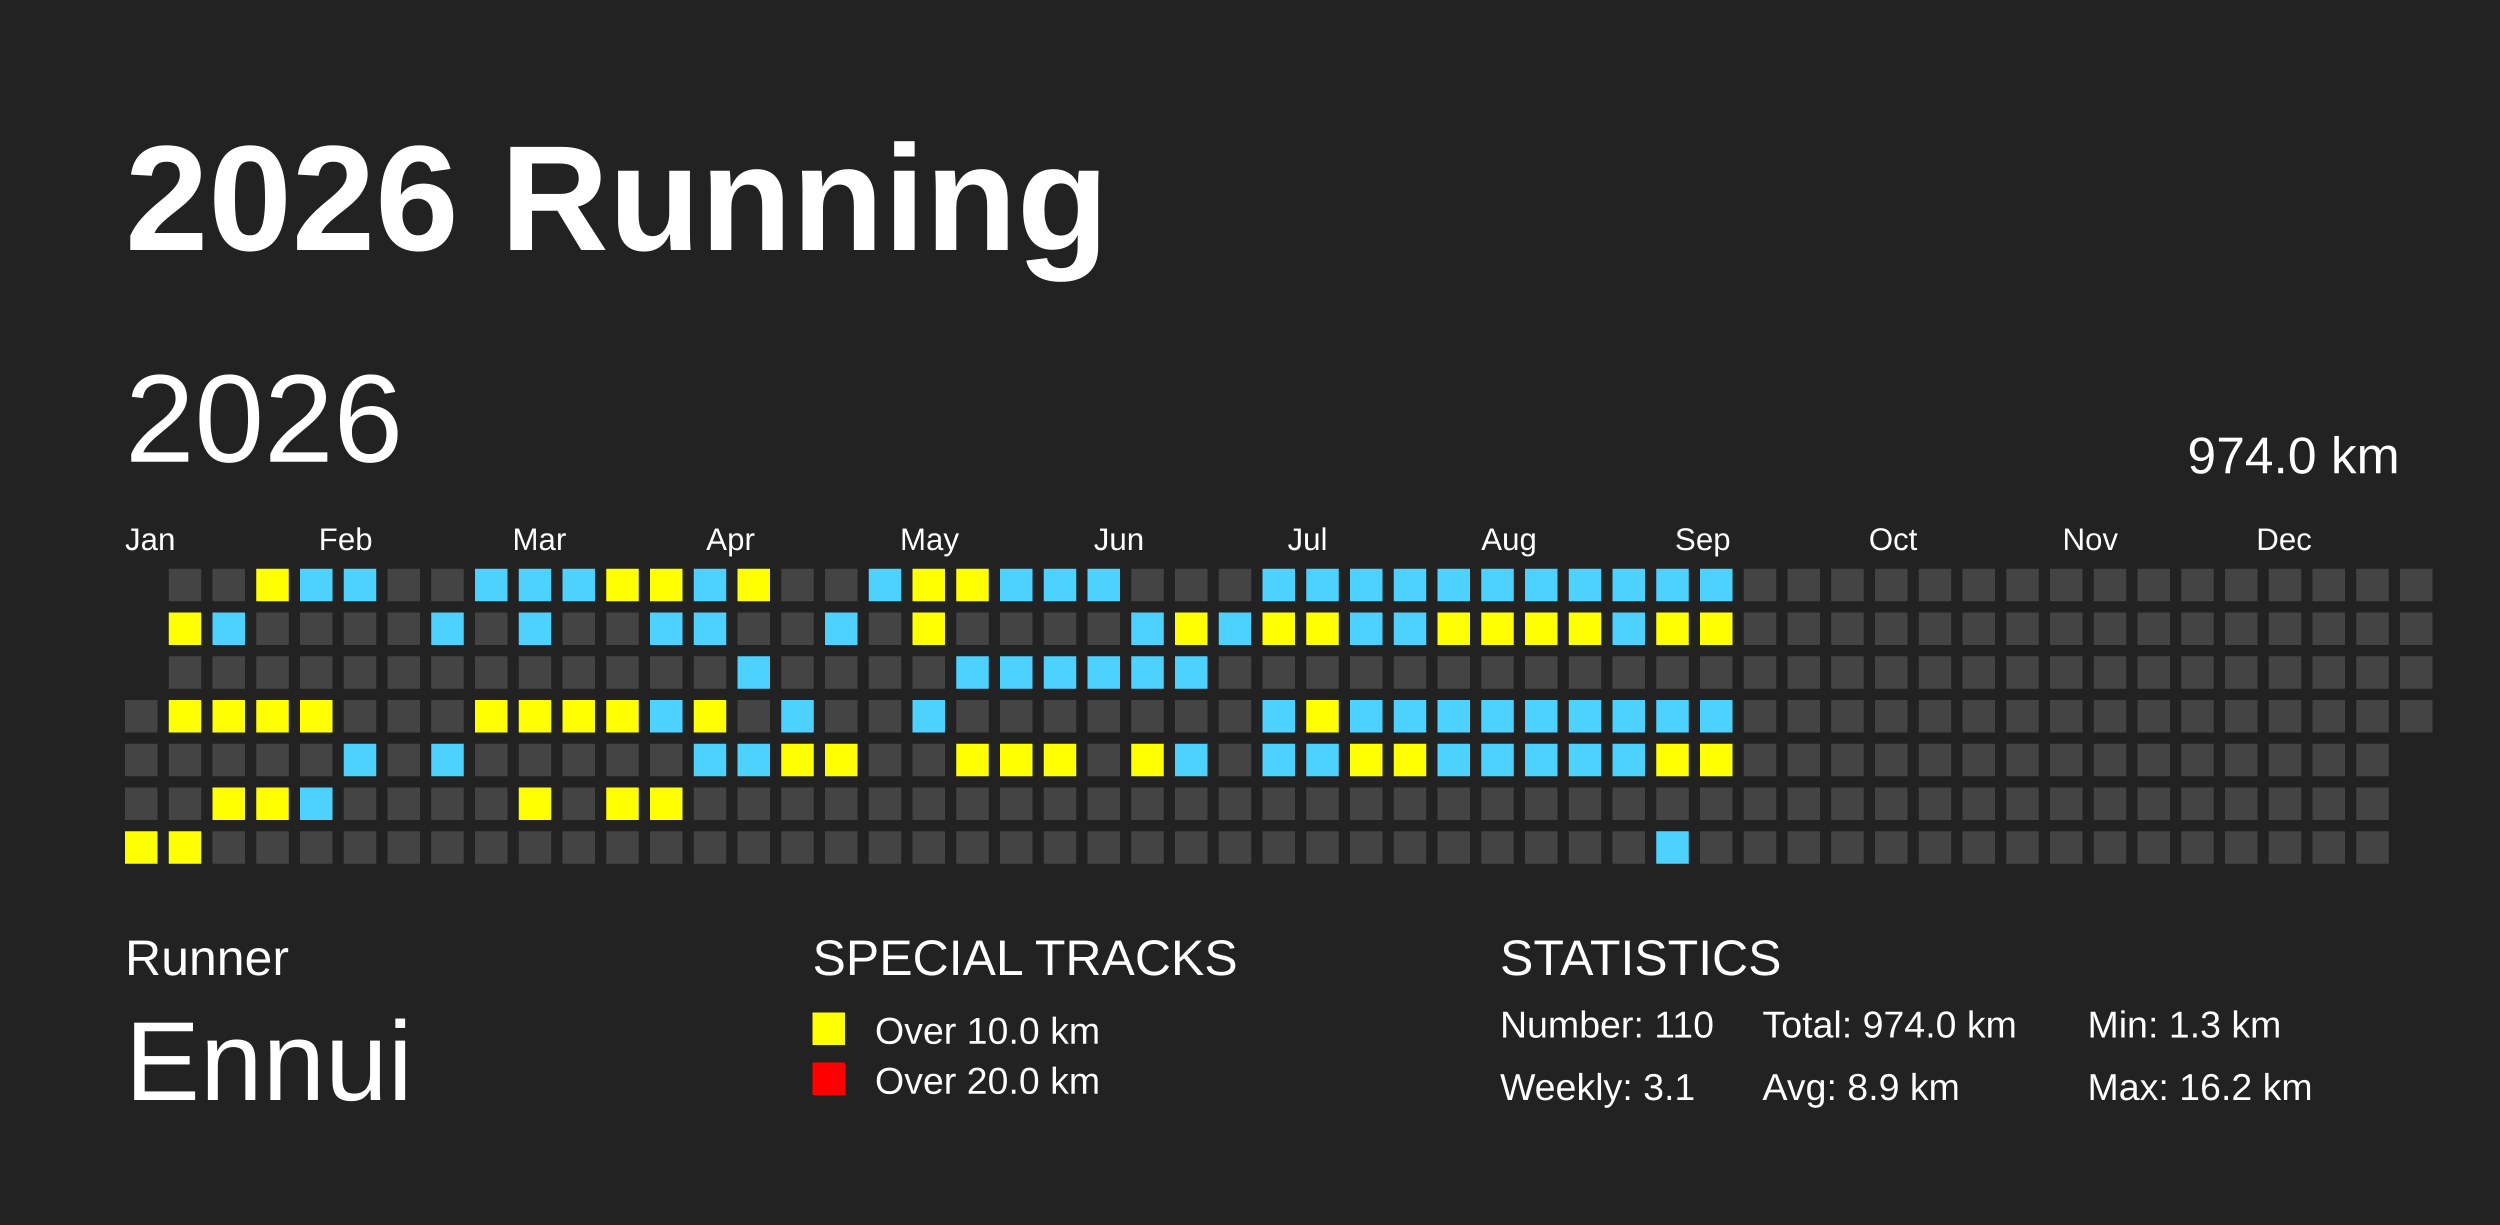
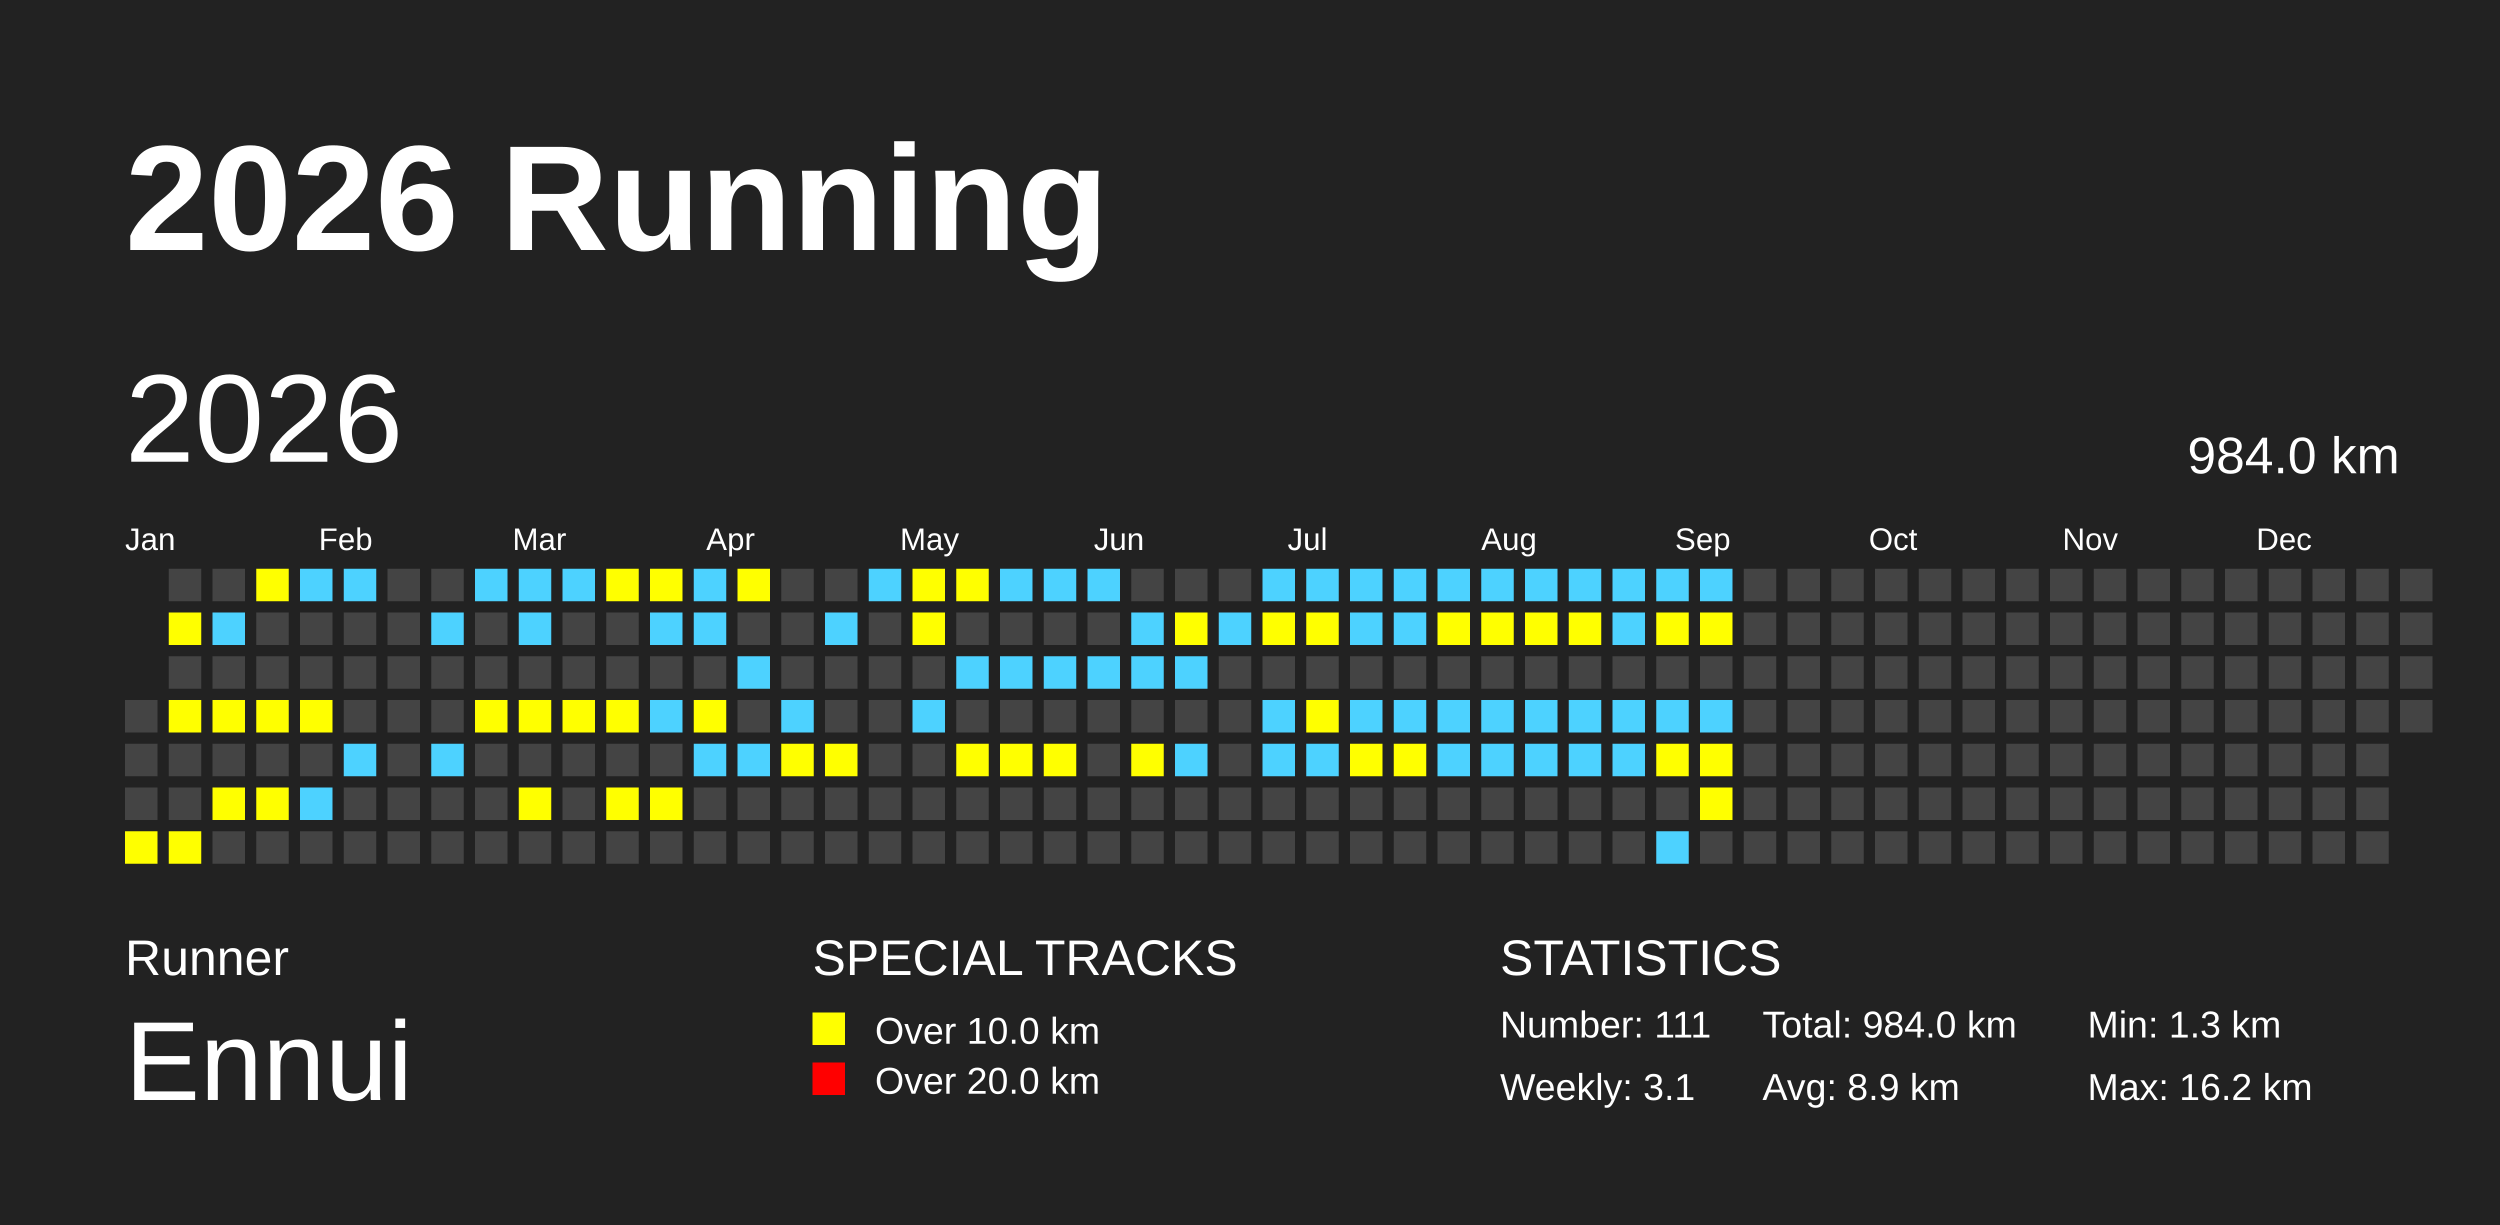
<svg xmlns="http://www.w3.org/2000/svg" baseProfile="full" height="98mm" version="1.1" viewBox="0,0,200,98" width="200mm">
  <defs />
  <rect fill="#222222" height="98" width="200" x="0" y="0" />
  <text fill="#FFFFFF" style="font-size:12px; font-family:Arial; font-weight:bold;" x="10" y="20">2026 Running</text>
  <text fill="#FFFFFF" style="font-size:4px; font-family:Arial" x="10" y="78">Runner</text>
  <text fill="#FFFFFF" style="font-size:9px; font-family:Arial" x="10" y="88">Ennui</text>
  <text fill="#FFFFFF" style="font-size:4px; font-family:Arial" x="65" y="78">SPECIAL TRACKS</text>
  <rect fill="yellow" height="2.6" width="2.6" x="65" y="81" />
  <text fill="#FFFFFF" style="font-size:3px; font-family:Arial" x="70" y="83.5">Over 10.0 km</text>
  <rect fill="red" height="2.6" width="2.6" x="65" y="85" />
  <text fill="#FFFFFF" style="font-size:3px; font-family:Arial" x="70" y="87.5">Over 20.0 km</text>
  <text fill="#FFFFFF" style="font-size:4px; font-family:Arial" x="120" y="78">STATISTICS</text>
-   <text fill="#FFFFFF" style="font-size:3px; font-family:Arial" x="120" y="83">Number: 110</text>
+   <text fill="#FFFFFF" style="font-size:3px; font-family:Arial" x="120" y="83">Number: 111</text>
  <text fill="#FFFFFF" style="font-size:3px; font-family:Arial" x="120" y="88">Weekly: 3.1</text>
-   <text fill="#FFFFFF" style="font-size:3px; font-family:Arial" x="141" y="83">Total: 974.0 km</text>
+   <text fill="#FFFFFF" style="font-size:3px; font-family:Arial" x="141" y="83">Total: 984.0 km</text>
  <text fill="#FFFFFF" style="font-size:3px; font-family:Arial" x="141" y="88">Avg: 8.9 km</text>
  <text fill="#FFFFFF" style="font-size:3px; font-family:Arial" x="167" y="83">Min: 1.3 km</text>
  <text fill="#FFFFFF" style="font-size:3px; font-family:Arial" x="167" y="88">Max: 16.2 km</text>
  <text dominant-baseline="hanging" fill="#FFFFFF" style="font-size:10.0px; font-family:Arial;" x="10" y="30">2026</text>
-   <text dominant-baseline="hanging" fill="#FFFFFF" style="font-size:4.125px; font-family:Arial;" x="175" y="35">974.0 km</text>
+   <text dominant-baseline="hanging" fill="#FFFFFF" style="font-size:4.125px; font-family:Arial;" x="175" y="35">984.0 km</text>
  <text fill="#FFFFFF" style="font-size:2.5px; font-family:Arial" x="10.0" y="44">Jan</text>
  <text fill="#FFFFFF" style="font-size:2.5px; font-family:Arial" x="25.5" y="44">Feb</text>
  <text fill="#FFFFFF" style="font-size:2.5px; font-family:Arial" x="41.0" y="44">Mar</text>
  <text fill="#FFFFFF" style="font-size:2.5px; font-family:Arial" x="56.5" y="44">Apr</text>
  <text fill="#FFFFFF" style="font-size:2.5px; font-family:Arial" x="72.0" y="44">May</text>
  <text fill="#FFFFFF" style="font-size:2.5px; font-family:Arial" x="87.5" y="44">Jun</text>
  <text fill="#FFFFFF" style="font-size:2.5px; font-family:Arial" x="103.0" y="44">Jul</text>
  <text fill="#FFFFFF" style="font-size:2.5px; font-family:Arial" x="118.5" y="44">Aug</text>
  <text fill="#FFFFFF" style="font-size:2.5px; font-family:Arial" x="134.0" y="44">Sep</text>
  <text fill="#FFFFFF" style="font-size:2.5px; font-family:Arial" x="149.5" y="44">Oct</text>
  <text fill="#FFFFFF" style="font-size:2.5px; font-family:Arial" x="165.0" y="44">Nov</text>
  <text fill="#FFFFFF" style="font-size:2.5px; font-family:Arial" x="180.5" y="44">Dec</text>
  <rect fill="#444444" height="2.6" width="2.6" x="10.0" y="56.0" />
  <rect fill="#444444" height="2.6" width="2.6" x="10.0" y="59.5" />
  <rect fill="#444444" height="2.6" width="2.6" x="10.0" y="63.0" />
  <rect fill="yellow" height="2.6" width="2.6" x="10.0" y="66.5" />
  <rect fill="#444444" height="2.6" width="2.6" x="13.5" y="45.5" />
  <rect fill="yellow" height="2.6" width="2.6" x="13.5" y="49.0" />
  <rect fill="#444444" height="2.6" width="2.6" x="13.5" y="52.5" />
  <rect fill="yellow" height="2.6" width="2.6" x="13.5" y="56.0" />
  <rect fill="#444444" height="2.6" width="2.6" x="13.5" y="59.5" />
  <rect fill="#444444" height="2.6" width="2.6" x="13.5" y="63.0" />
  <rect fill="yellow" height="2.6" width="2.6" x="13.5" y="66.5" />
  <rect fill="#444444" height="2.6" width="2.6" x="17.0" y="45.5" />
  <rect fill="#4DD2FF" height="2.6" width="2.6" x="17.0" y="49.0" />
  <rect fill="#444444" height="2.6" width="2.6" x="17.0" y="52.5" />
  <rect fill="yellow" height="2.6" width="2.6" x="17.0" y="56.0" />
  <rect fill="#444444" height="2.6" width="2.6" x="17.0" y="59.5" />
  <rect fill="yellow" height="2.6" width="2.6" x="17.0" y="63.0" />
  <rect fill="#444444" height="2.6" width="2.6" x="17.0" y="66.5" />
  <rect fill="yellow" height="2.6" width="2.6" x="20.5" y="45.5" />
  <rect fill="#444444" height="2.6" width="2.6" x="20.5" y="49.0" />
  <rect fill="#444444" height="2.6" width="2.6" x="20.5" y="52.5" />
  <rect fill="yellow" height="2.6" width="2.6" x="20.5" y="56.0" />
  <rect fill="#444444" height="2.6" width="2.6" x="20.5" y="59.5" />
  <rect fill="yellow" height="2.6" width="2.6" x="20.5" y="63.0" />
  <rect fill="#444444" height="2.6" width="2.6" x="20.5" y="66.5" />
  <rect fill="#4DD2FF" height="2.6" width="2.6" x="24.0" y="45.5" />
  <rect fill="#444444" height="2.6" width="2.6" x="24.0" y="49.0" />
  <rect fill="#444444" height="2.6" width="2.6" x="24.0" y="52.5" />
  <rect fill="yellow" height="2.6" width="2.6" x="24.0" y="56.0" />
  <rect fill="#444444" height="2.6" width="2.6" x="24.0" y="59.5" />
  <rect fill="#4DD2FF" height="2.6" width="2.6" x="24.0" y="63.0" />
  <rect fill="#444444" height="2.6" width="2.6" x="24.0" y="66.5" />
  <rect fill="#4DD2FF" height="2.6" width="2.6" x="27.5" y="45.5" />
  <rect fill="#444444" height="2.6" width="2.6" x="27.5" y="49.0" />
  <rect fill="#444444" height="2.6" width="2.6" x="27.5" y="52.5" />
  <rect fill="#444444" height="2.6" width="2.6" x="27.5" y="56.0" />
  <rect fill="#4DD2FF" height="2.6" width="2.6" x="27.5" y="59.5" />
  <rect fill="#444444" height="2.6" width="2.6" x="27.5" y="63.0" />
  <rect fill="#444444" height="2.6" width="2.6" x="27.5" y="66.5" />
  <rect fill="#444444" height="2.6" width="2.6" x="31.0" y="45.5" />
  <rect fill="#444444" height="2.6" width="2.6" x="31.0" y="49.0" />
  <rect fill="#444444" height="2.6" width="2.6" x="31.0" y="52.5" />
  <rect fill="#444444" height="2.6" width="2.6" x="31.0" y="56.0" />
  <rect fill="#444444" height="2.6" width="2.6" x="31.0" y="59.5" />
  <rect fill="#444444" height="2.6" width="2.6" x="31.0" y="63.0" />
  <rect fill="#444444" height="2.6" width="2.6" x="31.0" y="66.5" />
  <rect fill="#444444" height="2.6" width="2.6" x="34.5" y="45.5" />
  <rect fill="#4DD2FF" height="2.6" width="2.6" x="34.5" y="49.0" />
  <rect fill="#444444" height="2.6" width="2.6" x="34.5" y="52.5" />
  <rect fill="#444444" height="2.6" width="2.6" x="34.5" y="56.0" />
  <rect fill="#4DD2FF" height="2.6" width="2.6" x="34.5" y="59.5" />
  <rect fill="#444444" height="2.6" width="2.6" x="34.5" y="63.0" />
  <rect fill="#444444" height="2.6" width="2.6" x="34.5" y="66.5" />
  <rect fill="#4DD2FF" height="2.6" width="2.6" x="38.0" y="45.5" />
  <rect fill="#444444" height="2.6" width="2.6" x="38.0" y="49.0" />
  <rect fill="#444444" height="2.6" width="2.6" x="38.0" y="52.5" />
  <rect fill="yellow" height="2.6" width="2.6" x="38.0" y="56.0" />
  <rect fill="#444444" height="2.6" width="2.6" x="38.0" y="59.5" />
  <rect fill="#444444" height="2.6" width="2.6" x="38.0" y="63.0" />
  <rect fill="#444444" height="2.6" width="2.6" x="38.0" y="66.5" />
  <rect fill="#4DD2FF" height="2.6" width="2.6" x="41.5" y="45.5" />
  <rect fill="#4DD2FF" height="2.6" width="2.6" x="41.5" y="49.0" />
  <rect fill="#444444" height="2.6" width="2.6" x="41.5" y="52.5" />
  <rect fill="yellow" height="2.6" width="2.6" x="41.5" y="56.0" />
  <rect fill="#444444" height="2.6" width="2.6" x="41.5" y="59.5" />
  <rect fill="yellow" height="2.6" width="2.6" x="41.5" y="63.0" />
  <rect fill="#444444" height="2.6" width="2.6" x="41.5" y="66.5" />
  <rect fill="#4DD2FF" height="2.6" width="2.6" x="45.0" y="45.5" />
  <rect fill="#444444" height="2.6" width="2.6" x="45.0" y="49.0" />
  <rect fill="#444444" height="2.6" width="2.6" x="45.0" y="52.5" />
  <rect fill="yellow" height="2.6" width="2.6" x="45.0" y="56.0" />
  <rect fill="#444444" height="2.6" width="2.6" x="45.0" y="59.5" />
  <rect fill="#444444" height="2.6" width="2.6" x="45.0" y="63.0" />
  <rect fill="#444444" height="2.6" width="2.6" x="45.0" y="66.5" />
  <rect fill="yellow" height="2.6" width="2.6" x="48.5" y="45.5" />
  <rect fill="#444444" height="2.6" width="2.6" x="48.5" y="49.0" />
  <rect fill="#444444" height="2.6" width="2.6" x="48.5" y="52.5" />
  <rect fill="yellow" height="2.6" width="2.6" x="48.5" y="56.0" />
  <rect fill="#444444" height="2.6" width="2.6" x="48.5" y="59.5" />
  <rect fill="yellow" height="2.6" width="2.6" x="48.5" y="63.0" />
  <rect fill="#444444" height="2.6" width="2.6" x="48.5" y="66.5" />
  <rect fill="yellow" height="2.6" width="2.6" x="52.0" y="45.5" />
  <rect fill="#4DD2FF" height="2.6" width="2.6" x="52.0" y="49.0" />
  <rect fill="#444444" height="2.6" width="2.6" x="52.0" y="52.5" />
  <rect fill="#4DD2FF" height="2.6" width="2.6" x="52.0" y="56.0" />
  <rect fill="#444444" height="2.6" width="2.6" x="52.0" y="59.5" />
  <rect fill="yellow" height="2.6" width="2.6" x="52.0" y="63.0" />
  <rect fill="#444444" height="2.6" width="2.6" x="52.0" y="66.5" />
  <rect fill="#4DD2FF" height="2.6" width="2.6" x="55.5" y="45.5" />
  <rect fill="#4DD2FF" height="2.6" width="2.6" x="55.5" y="49.0" />
  <rect fill="#444444" height="2.6" width="2.6" x="55.5" y="52.5" />
  <rect fill="yellow" height="2.6" width="2.6" x="55.5" y="56.0" />
  <rect fill="#4DD2FF" height="2.6" width="2.6" x="55.5" y="59.5" />
  <rect fill="#444444" height="2.6" width="2.6" x="55.5" y="63.0" />
  <rect fill="#444444" height="2.6" width="2.6" x="55.5" y="66.5" />
  <rect fill="yellow" height="2.6" width="2.6" x="59.0" y="45.5" />
  <rect fill="#444444" height="2.6" width="2.6" x="59.0" y="49.0" />
  <rect fill="#4DD2FF" height="2.6" width="2.6" x="59.0" y="52.5" />
  <rect fill="#444444" height="2.6" width="2.6" x="59.0" y="56.0" />
  <rect fill="#4DD2FF" height="2.6" width="2.6" x="59.0" y="59.5" />
  <rect fill="#444444" height="2.6" width="2.6" x="59.0" y="63.0" />
  <rect fill="#444444" height="2.6" width="2.6" x="59.0" y="66.5" />
  <rect fill="#444444" height="2.6" width="2.6" x="62.5" y="45.5" />
  <rect fill="#444444" height="2.6" width="2.6" x="62.5" y="49.0" />
  <rect fill="#444444" height="2.6" width="2.6" x="62.5" y="52.5" />
  <rect fill="#4DD2FF" height="2.6" width="2.6" x="62.5" y="56.0" />
  <rect fill="yellow" height="2.6" width="2.6" x="62.5" y="59.5" />
  <rect fill="#444444" height="2.6" width="2.6" x="62.5" y="63.0" />
  <rect fill="#444444" height="2.6" width="2.6" x="62.5" y="66.5" />
  <rect fill="#444444" height="2.6" width="2.6" x="66.0" y="45.5" />
  <rect fill="#4DD2FF" height="2.6" width="2.6" x="66.0" y="49.0" />
  <rect fill="#444444" height="2.6" width="2.6" x="66.0" y="52.5" />
  <rect fill="#444444" height="2.6" width="2.6" x="66.0" y="56.0" />
  <rect fill="yellow" height="2.6" width="2.6" x="66.0" y="59.5" />
  <rect fill="#444444" height="2.6" width="2.6" x="66.0" y="63.0" />
  <rect fill="#444444" height="2.6" width="2.6" x="66.0" y="66.5" />
  <rect fill="#4DD2FF" height="2.6" width="2.6" x="69.5" y="45.5" />
  <rect fill="#444444" height="2.6" width="2.6" x="69.5" y="49.0" />
  <rect fill="#444444" height="2.6" width="2.6" x="69.5" y="52.5" />
  <rect fill="#444444" height="2.6" width="2.6" x="69.5" y="56.0" />
  <rect fill="#444444" height="2.6" width="2.6" x="69.5" y="59.5" />
  <rect fill="#444444" height="2.6" width="2.6" x="69.5" y="63.0" />
  <rect fill="#444444" height="2.6" width="2.6" x="69.5" y="66.5" />
  <rect fill="yellow" height="2.6" width="2.6" x="73.0" y="45.5" />
  <rect fill="yellow" height="2.6" width="2.6" x="73.0" y="49.0" />
  <rect fill="#444444" height="2.6" width="2.6" x="73.0" y="52.5" />
  <rect fill="#4DD2FF" height="2.6" width="2.6" x="73.0" y="56.0" />
  <rect fill="#444444" height="2.6" width="2.6" x="73.0" y="59.5" />
  <rect fill="#444444" height="2.6" width="2.6" x="73.0" y="63.0" />
  <rect fill="#444444" height="2.6" width="2.6" x="73.0" y="66.5" />
  <rect fill="yellow" height="2.6" width="2.6" x="76.5" y="45.5" />
  <rect fill="#444444" height="2.6" width="2.6" x="76.5" y="49.0" />
  <rect fill="#4DD2FF" height="2.6" width="2.6" x="76.5" y="52.5" />
  <rect fill="#444444" height="2.6" width="2.6" x="76.5" y="56.0" />
  <rect fill="yellow" height="2.6" width="2.6" x="76.5" y="59.5" />
  <rect fill="#444444" height="2.6" width="2.6" x="76.5" y="63.0" />
  <rect fill="#444444" height="2.6" width="2.6" x="76.5" y="66.5" />
  <rect fill="#4DD2FF" height="2.6" width="2.6" x="80.0" y="45.5" />
  <rect fill="#444444" height="2.6" width="2.6" x="80.0" y="49.0" />
  <rect fill="#4DD2FF" height="2.6" width="2.6" x="80.0" y="52.5" />
  <rect fill="#444444" height="2.6" width="2.6" x="80.0" y="56.0" />
  <rect fill="yellow" height="2.6" width="2.6" x="80.0" y="59.5" />
  <rect fill="#444444" height="2.6" width="2.6" x="80.0" y="63.0" />
  <rect fill="#444444" height="2.6" width="2.6" x="80.0" y="66.5" />
  <rect fill="#4DD2FF" height="2.6" width="2.6" x="83.5" y="45.5" />
  <rect fill="#444444" height="2.6" width="2.6" x="83.5" y="49.0" />
  <rect fill="#4DD2FF" height="2.6" width="2.6" x="83.5" y="52.5" />
  <rect fill="#444444" height="2.6" width="2.6" x="83.5" y="56.0" />
  <rect fill="yellow" height="2.6" width="2.6" x="83.5" y="59.5" />
  <rect fill="#444444" height="2.6" width="2.6" x="83.5" y="63.0" />
  <rect fill="#444444" height="2.6" width="2.6" x="83.5" y="66.5" />
  <rect fill="#4DD2FF" height="2.6" width="2.6" x="87.0" y="45.5" />
  <rect fill="#444444" height="2.6" width="2.6" x="87.0" y="49.0" />
  <rect fill="#4DD2FF" height="2.6" width="2.6" x="87.0" y="52.5" />
  <rect fill="#444444" height="2.6" width="2.6" x="87.0" y="56.0" />
  <rect fill="#444444" height="2.6" width="2.6" x="87.0" y="59.5" />
  <rect fill="#444444" height="2.6" width="2.6" x="87.0" y="63.0" />
  <rect fill="#444444" height="2.6" width="2.6" x="87.0" y="66.5" />
  <rect fill="#444444" height="2.6" width="2.6" x="90.5" y="45.5" />
  <rect fill="#4DD2FF" height="2.6" width="2.6" x="90.5" y="49.0" />
  <rect fill="#4DD2FF" height="2.6" width="2.6" x="90.5" y="52.5" />
  <rect fill="#444444" height="2.6" width="2.6" x="90.5" y="56.0" />
  <rect fill="yellow" height="2.6" width="2.6" x="90.5" y="59.5" />
  <rect fill="#444444" height="2.6" width="2.6" x="90.5" y="63.0" />
  <rect fill="#444444" height="2.6" width="2.6" x="90.5" y="66.5" />
  <rect fill="#444444" height="2.6" width="2.6" x="94.0" y="45.5" />
  <rect fill="yellow" height="2.6" width="2.6" x="94.0" y="49.0" />
  <rect fill="#4DD2FF" height="2.6" width="2.6" x="94.0" y="52.5" />
  <rect fill="#444444" height="2.6" width="2.6" x="94.0" y="56.0" />
  <rect fill="#4DD2FF" height="2.6" width="2.6" x="94.0" y="59.5" />
  <rect fill="#444444" height="2.6" width="2.6" x="94.0" y="63.0" />
  <rect fill="#444444" height="2.6" width="2.6" x="94.0" y="66.5" />
  <rect fill="#444444" height="2.6" width="2.6" x="97.5" y="45.5" />
  <rect fill="#4DD2FF" height="2.6" width="2.6" x="97.5" y="49.0" />
  <rect fill="#444444" height="2.6" width="2.6" x="97.5" y="52.5" />
  <rect fill="#444444" height="2.6" width="2.6" x="97.5" y="56.0" />
  <rect fill="#444444" height="2.6" width="2.6" x="97.5" y="59.5" />
  <rect fill="#444444" height="2.6" width="2.6" x="97.5" y="63.0" />
  <rect fill="#444444" height="2.6" width="2.6" x="97.5" y="66.5" />
  <rect fill="#4DD2FF" height="2.6" width="2.6" x="101.0" y="45.5" />
  <rect fill="yellow" height="2.6" width="2.6" x="101.0" y="49.0" />
  <rect fill="#444444" height="2.6" width="2.6" x="101.0" y="52.5" />
  <rect fill="#4DD2FF" height="2.6" width="2.6" x="101.0" y="56.0" />
  <rect fill="#4DD2FF" height="2.6" width="2.6" x="101.0" y="59.5" />
  <rect fill="#444444" height="2.6" width="2.6" x="101.0" y="63.0" />
  <rect fill="#444444" height="2.6" width="2.6" x="101.0" y="66.5" />
  <rect fill="#4DD2FF" height="2.6" width="2.6" x="104.5" y="45.5" />
  <rect fill="yellow" height="2.6" width="2.6" x="104.5" y="49.0" />
  <rect fill="#444444" height="2.6" width="2.6" x="104.5" y="52.5" />
  <rect fill="yellow" height="2.6" width="2.6" x="104.5" y="56.0" />
  <rect fill="#4DD2FF" height="2.6" width="2.6" x="104.5" y="59.5" />
  <rect fill="#444444" height="2.6" width="2.6" x="104.5" y="63.0" />
  <rect fill="#444444" height="2.6" width="2.6" x="104.5" y="66.5" />
  <rect fill="#4DD2FF" height="2.6" width="2.6" x="108.0" y="45.5" />
  <rect fill="#4DD2FF" height="2.6" width="2.6" x="108.0" y="49.0" />
  <rect fill="#444444" height="2.6" width="2.6" x="108.0" y="52.5" />
  <rect fill="#4DD2FF" height="2.6" width="2.6" x="108.0" y="56.0" />
  <rect fill="yellow" height="2.6" width="2.6" x="108.0" y="59.5" />
  <rect fill="#444444" height="2.6" width="2.6" x="108.0" y="63.0" />
  <rect fill="#444444" height="2.6" width="2.6" x="108.0" y="66.5" />
  <rect fill="#4DD2FF" height="2.6" width="2.6" x="111.5" y="45.5" />
  <rect fill="#4DD2FF" height="2.6" width="2.6" x="111.5" y="49.0" />
  <rect fill="#444444" height="2.6" width="2.6" x="111.5" y="52.5" />
  <rect fill="#4DD2FF" height="2.6" width="2.6" x="111.5" y="56.0" />
  <rect fill="yellow" height="2.6" width="2.6" x="111.5" y="59.5" />
  <rect fill="#444444" height="2.6" width="2.6" x="111.5" y="63.0" />
  <rect fill="#444444" height="2.6" width="2.6" x="111.5" y="66.5" />
  <rect fill="#4DD2FF" height="2.6" width="2.6" x="115.0" y="45.5" />
  <rect fill="yellow" height="2.6" width="2.6" x="115.0" y="49.0" />
  <rect fill="#444444" height="2.6" width="2.6" x="115.0" y="52.5" />
  <rect fill="#4DD2FF" height="2.6" width="2.6" x="115.0" y="56.0" />
  <rect fill="#4DD2FF" height="2.6" width="2.6" x="115.0" y="59.5" />
  <rect fill="#444444" height="2.6" width="2.6" x="115.0" y="63.0" />
  <rect fill="#444444" height="2.6" width="2.6" x="115.0" y="66.5" />
  <rect fill="#4DD2FF" height="2.6" width="2.6" x="118.5" y="45.5" />
  <rect fill="yellow" height="2.6" width="2.6" x="118.5" y="49.0" />
  <rect fill="#444444" height="2.6" width="2.6" x="118.5" y="52.5" />
  <rect fill="#4DD2FF" height="2.6" width="2.6" x="118.5" y="56.0" />
  <rect fill="#4DD2FF" height="2.6" width="2.6" x="118.5" y="59.5" />
  <rect fill="#444444" height="2.6" width="2.6" x="118.5" y="63.0" />
  <rect fill="#444444" height="2.6" width="2.6" x="118.5" y="66.5" />
  <rect fill="#4DD2FF" height="2.6" width="2.6" x="122.0" y="45.5" />
  <rect fill="yellow" height="2.6" width="2.6" x="122.0" y="49.0" />
  <rect fill="#444444" height="2.6" width="2.6" x="122.0" y="52.5" />
  <rect fill="#4DD2FF" height="2.6" width="2.6" x="122.0" y="56.0" />
  <rect fill="#4DD2FF" height="2.6" width="2.6" x="122.0" y="59.5" />
  <rect fill="#444444" height="2.6" width="2.6" x="122.0" y="63.0" />
  <rect fill="#444444" height="2.6" width="2.6" x="122.0" y="66.5" />
  <rect fill="#4DD2FF" height="2.6" width="2.6" x="125.5" y="45.5" />
  <rect fill="yellow" height="2.6" width="2.6" x="125.5" y="49.0" />
  <rect fill="#444444" height="2.6" width="2.6" x="125.5" y="52.5" />
  <rect fill="#4DD2FF" height="2.6" width="2.6" x="125.5" y="56.0" />
  <rect fill="#4DD2FF" height="2.6" width="2.6" x="125.5" y="59.5" />
  <rect fill="#444444" height="2.6" width="2.6" x="125.5" y="63.0" />
  <rect fill="#444444" height="2.6" width="2.6" x="125.5" y="66.5" />
  <rect fill="#4DD2FF" height="2.6" width="2.6" x="129.0" y="45.5" />
  <rect fill="#4DD2FF" height="2.6" width="2.6" x="129.0" y="49.0" />
  <rect fill="#444444" height="2.6" width="2.6" x="129.0" y="52.5" />
  <rect fill="#4DD2FF" height="2.6" width="2.6" x="129.0" y="56.0" />
  <rect fill="#4DD2FF" height="2.6" width="2.6" x="129.0" y="59.5" />
  <rect fill="#444444" height="2.6" width="2.6" x="129.0" y="63.0" />
  <rect fill="#444444" height="2.6" width="2.6" x="129.0" y="66.5" />
  <rect fill="#4DD2FF" height="2.6" width="2.6" x="132.5" y="45.5" />
  <rect fill="yellow" height="2.6" width="2.6" x="132.5" y="49.0" />
  <rect fill="#444444" height="2.6" width="2.6" x="132.5" y="52.5" />
  <rect fill="#4DD2FF" height="2.6" width="2.6" x="132.5" y="56.0" />
  <rect fill="yellow" height="2.6" width="2.6" x="132.5" y="59.5" />
  <rect fill="#444444" height="2.6" width="2.6" x="132.5" y="63.0" />
  <rect fill="#4DD2FF" height="2.6" width="2.6" x="132.5" y="66.5" />
  <rect fill="#4DD2FF" height="2.6" width="2.6" x="136.0" y="45.5" />
  <rect fill="yellow" height="2.6" width="2.6" x="136.0" y="49.0" />
  <rect fill="#444444" height="2.6" width="2.6" x="136.0" y="52.5" />
  <rect fill="#4DD2FF" height="2.6" width="2.6" x="136.0" y="56.0" />
  <rect fill="yellow" height="2.6" width="2.6" x="136.0" y="59.5" />
-   <rect fill="#444444" height="2.6" width="2.6" x="136.0" y="63.0" />
+   <rect fill="yellow" height="2.6" width="2.6" x="136.0" y="63.0" />
  <rect fill="#444444" height="2.6" width="2.6" x="136.0" y="66.5" />
  <rect fill="#444444" height="2.6" width="2.6" x="139.5" y="45.5" />
  <rect fill="#444444" height="2.6" width="2.6" x="139.5" y="49.0" />
  <rect fill="#444444" height="2.6" width="2.6" x="139.5" y="52.5" />
  <rect fill="#444444" height="2.6" width="2.6" x="139.5" y="56.0" />
  <rect fill="#444444" height="2.6" width="2.6" x="139.5" y="59.5" />
  <rect fill="#444444" height="2.6" width="2.6" x="139.5" y="63.0" />
  <rect fill="#444444" height="2.6" width="2.6" x="139.5" y="66.5" />
  <rect fill="#444444" height="2.6" width="2.6" x="143.0" y="45.5" />
  <rect fill="#444444" height="2.6" width="2.6" x="143.0" y="49.0" />
  <rect fill="#444444" height="2.6" width="2.6" x="143.0" y="52.5" />
  <rect fill="#444444" height="2.6" width="2.6" x="143.0" y="56.0" />
  <rect fill="#444444" height="2.6" width="2.6" x="143.0" y="59.5" />
  <rect fill="#444444" height="2.6" width="2.6" x="143.0" y="63.0" />
  <rect fill="#444444" height="2.6" width="2.6" x="143.0" y="66.5" />
  <rect fill="#444444" height="2.6" width="2.6" x="146.5" y="45.5" />
  <rect fill="#444444" height="2.6" width="2.6" x="146.5" y="49.0" />
  <rect fill="#444444" height="2.6" width="2.6" x="146.5" y="52.5" />
  <rect fill="#444444" height="2.6" width="2.6" x="146.5" y="56.0" />
  <rect fill="#444444" height="2.6" width="2.6" x="146.5" y="59.5" />
  <rect fill="#444444" height="2.6" width="2.6" x="146.5" y="63.0" />
  <rect fill="#444444" height="2.6" width="2.6" x="146.5" y="66.5" />
  <rect fill="#444444" height="2.6" width="2.6" x="150.0" y="45.5" />
  <rect fill="#444444" height="2.6" width="2.6" x="150.0" y="49.0" />
  <rect fill="#444444" height="2.6" width="2.6" x="150.0" y="52.5" />
  <rect fill="#444444" height="2.6" width="2.6" x="150.0" y="56.0" />
  <rect fill="#444444" height="2.6" width="2.6" x="150.0" y="59.5" />
  <rect fill="#444444" height="2.6" width="2.6" x="150.0" y="63.0" />
  <rect fill="#444444" height="2.6" width="2.6" x="150.0" y="66.5" />
  <rect fill="#444444" height="2.6" width="2.6" x="153.5" y="45.5" />
  <rect fill="#444444" height="2.6" width="2.6" x="153.5" y="49.0" />
  <rect fill="#444444" height="2.6" width="2.6" x="153.5" y="52.5" />
  <rect fill="#444444" height="2.6" width="2.6" x="153.5" y="56.0" />
  <rect fill="#444444" height="2.6" width="2.6" x="153.5" y="59.5" />
  <rect fill="#444444" height="2.6" width="2.6" x="153.5" y="63.0" />
  <rect fill="#444444" height="2.6" width="2.6" x="153.5" y="66.5" />
  <rect fill="#444444" height="2.6" width="2.6" x="157.0" y="45.5" />
  <rect fill="#444444" height="2.6" width="2.6" x="157.0" y="49.0" />
  <rect fill="#444444" height="2.6" width="2.6" x="157.0" y="52.5" />
  <rect fill="#444444" height="2.6" width="2.6" x="157.0" y="56.0" />
  <rect fill="#444444" height="2.6" width="2.6" x="157.0" y="59.5" />
  <rect fill="#444444" height="2.6" width="2.6" x="157.0" y="63.0" />
  <rect fill="#444444" height="2.6" width="2.6" x="157.0" y="66.5" />
  <rect fill="#444444" height="2.6" width="2.6" x="160.5" y="45.5" />
  <rect fill="#444444" height="2.6" width="2.6" x="160.5" y="49.0" />
  <rect fill="#444444" height="2.6" width="2.6" x="160.5" y="52.5" />
  <rect fill="#444444" height="2.6" width="2.6" x="160.5" y="56.0" />
  <rect fill="#444444" height="2.6" width="2.6" x="160.5" y="59.5" />
  <rect fill="#444444" height="2.6" width="2.6" x="160.5" y="63.0" />
  <rect fill="#444444" height="2.6" width="2.6" x="160.5" y="66.5" />
  <rect fill="#444444" height="2.6" width="2.6" x="164.0" y="45.5" />
  <rect fill="#444444" height="2.6" width="2.6" x="164.0" y="49.0" />
  <rect fill="#444444" height="2.6" width="2.6" x="164.0" y="52.5" />
  <rect fill="#444444" height="2.6" width="2.6" x="164.0" y="56.0" />
  <rect fill="#444444" height="2.6" width="2.6" x="164.0" y="59.5" />
  <rect fill="#444444" height="2.6" width="2.6" x="164.0" y="63.0" />
  <rect fill="#444444" height="2.6" width="2.6" x="164.0" y="66.5" />
  <rect fill="#444444" height="2.6" width="2.6" x="167.5" y="45.5" />
  <rect fill="#444444" height="2.6" width="2.6" x="167.5" y="49.0" />
  <rect fill="#444444" height="2.6" width="2.6" x="167.5" y="52.5" />
  <rect fill="#444444" height="2.6" width="2.6" x="167.5" y="56.0" />
  <rect fill="#444444" height="2.6" width="2.6" x="167.5" y="59.5" />
  <rect fill="#444444" height="2.6" width="2.6" x="167.5" y="63.0" />
  <rect fill="#444444" height="2.6" width="2.6" x="167.5" y="66.5" />
  <rect fill="#444444" height="2.6" width="2.6" x="171.0" y="45.5" />
  <rect fill="#444444" height="2.6" width="2.6" x="171.0" y="49.0" />
  <rect fill="#444444" height="2.6" width="2.6" x="171.0" y="52.5" />
  <rect fill="#444444" height="2.6" width="2.6" x="171.0" y="56.0" />
  <rect fill="#444444" height="2.6" width="2.6" x="171.0" y="59.5" />
  <rect fill="#444444" height="2.6" width="2.6" x="171.0" y="63.0" />
  <rect fill="#444444" height="2.6" width="2.6" x="171.0" y="66.5" />
  <rect fill="#444444" height="2.6" width="2.6" x="174.5" y="45.5" />
  <rect fill="#444444" height="2.6" width="2.6" x="174.5" y="49.0" />
  <rect fill="#444444" height="2.6" width="2.6" x="174.5" y="52.5" />
  <rect fill="#444444" height="2.6" width="2.6" x="174.5" y="56.0" />
  <rect fill="#444444" height="2.6" width="2.6" x="174.5" y="59.5" />
  <rect fill="#444444" height="2.6" width="2.6" x="174.5" y="63.0" />
  <rect fill="#444444" height="2.6" width="2.6" x="174.5" y="66.5" />
  <rect fill="#444444" height="2.6" width="2.6" x="178.0" y="45.5" />
  <rect fill="#444444" height="2.6" width="2.6" x="178.0" y="49.0" />
  <rect fill="#444444" height="2.6" width="2.6" x="178.0" y="52.5" />
  <rect fill="#444444" height="2.6" width="2.6" x="178.0" y="56.0" />
  <rect fill="#444444" height="2.6" width="2.6" x="178.0" y="59.5" />
  <rect fill="#444444" height="2.6" width="2.6" x="178.0" y="63.0" />
  <rect fill="#444444" height="2.6" width="2.6" x="178.0" y="66.5" />
  <rect fill="#444444" height="2.6" width="2.6" x="181.5" y="45.5" />
  <rect fill="#444444" height="2.6" width="2.6" x="181.5" y="49.0" />
  <rect fill="#444444" height="2.6" width="2.6" x="181.5" y="52.5" />
  <rect fill="#444444" height="2.6" width="2.6" x="181.5" y="56.0" />
  <rect fill="#444444" height="2.6" width="2.6" x="181.5" y="59.5" />
  <rect fill="#444444" height="2.6" width="2.6" x="181.5" y="63.0" />
  <rect fill="#444444" height="2.6" width="2.6" x="181.5" y="66.5" />
  <rect fill="#444444" height="2.6" width="2.6" x="185.0" y="45.5" />
  <rect fill="#444444" height="2.6" width="2.6" x="185.0" y="49.0" />
  <rect fill="#444444" height="2.6" width="2.6" x="185.0" y="52.5" />
  <rect fill="#444444" height="2.6" width="2.6" x="185.0" y="56.0" />
  <rect fill="#444444" height="2.6" width="2.6" x="185.0" y="59.5" />
  <rect fill="#444444" height="2.6" width="2.6" x="185.0" y="63.0" />
  <rect fill="#444444" height="2.6" width="2.6" x="185.0" y="66.5" />
  <rect fill="#444444" height="2.6" width="2.6" x="188.5" y="45.5" />
  <rect fill="#444444" height="2.6" width="2.6" x="188.5" y="49.0" />
  <rect fill="#444444" height="2.6" width="2.6" x="188.5" y="52.5" />
  <rect fill="#444444" height="2.6" width="2.6" x="188.5" y="56.0" />
  <rect fill="#444444" height="2.6" width="2.6" x="188.5" y="59.5" />
  <rect fill="#444444" height="2.6" width="2.6" x="188.5" y="63.0" />
  <rect fill="#444444" height="2.6" width="2.6" x="188.5" y="66.5" />
  <rect fill="#444444" height="2.6" width="2.6" x="192.0" y="45.5" />
  <rect fill="#444444" height="2.6" width="2.6" x="192.0" y="49.0" />
  <rect fill="#444444" height="2.6" width="2.6" x="192.0" y="52.5" />
  <rect fill="#444444" height="2.6" width="2.6" x="192.0" y="56.0" />
</svg>
